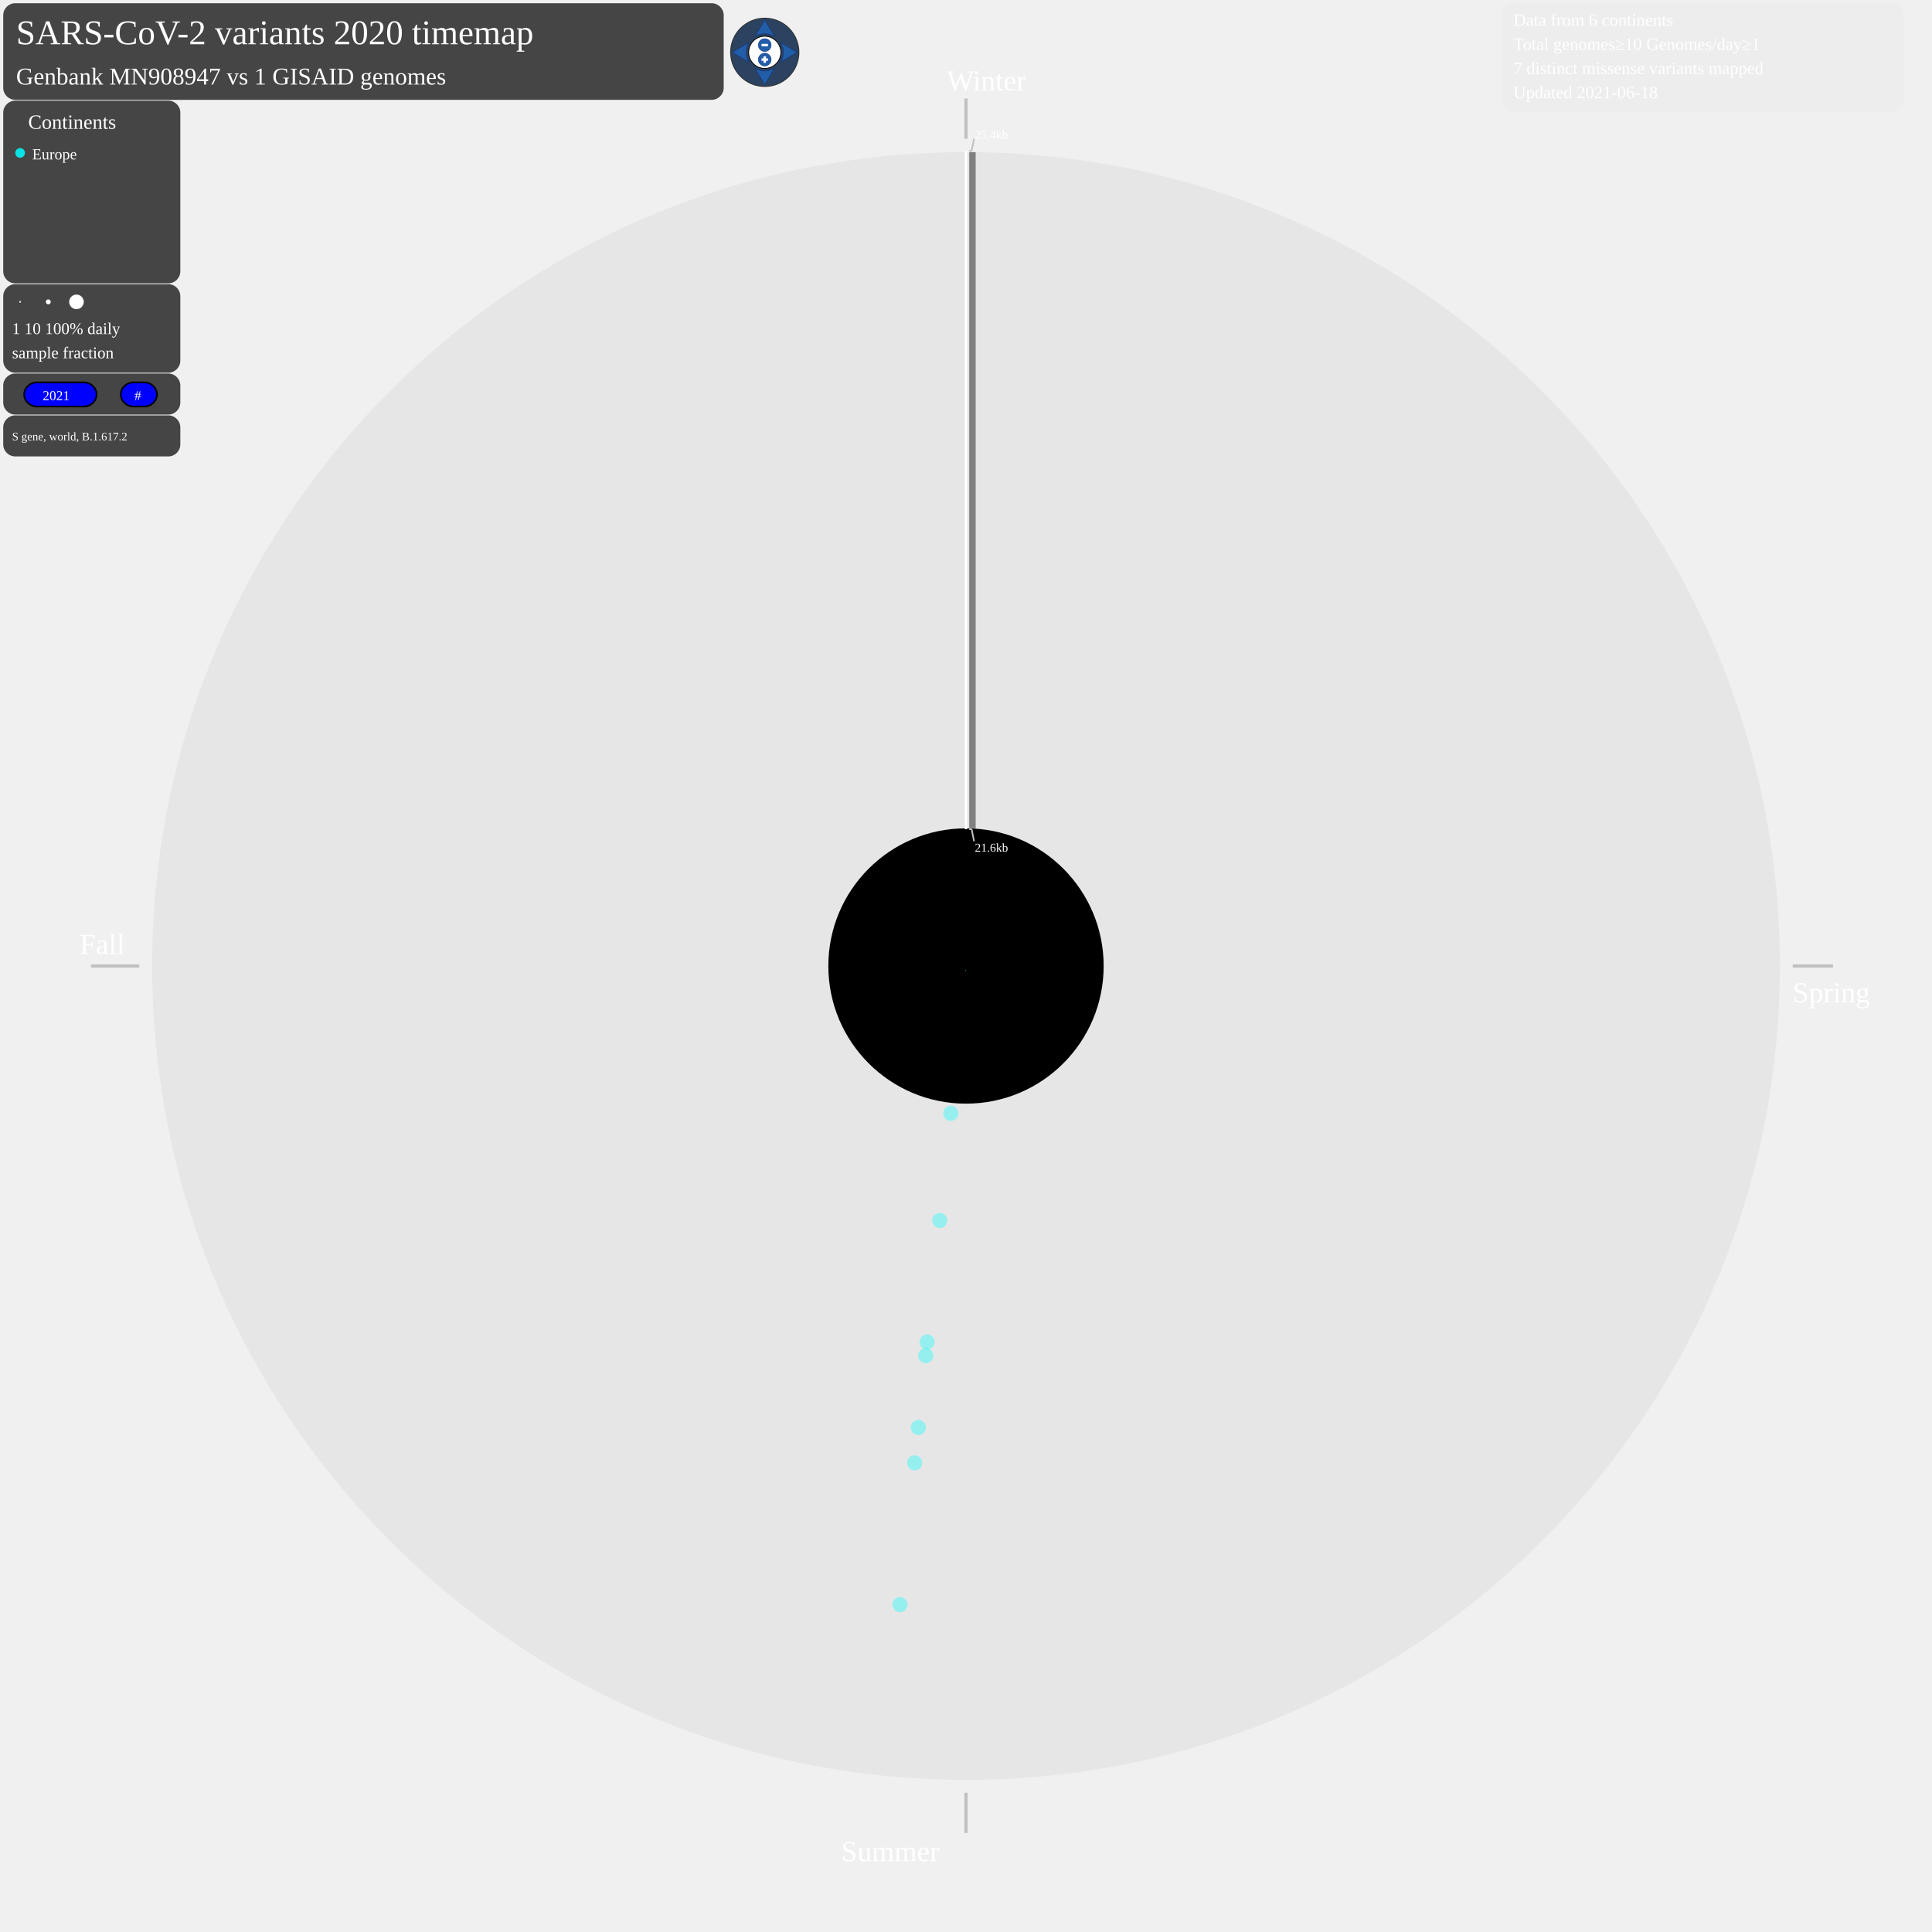
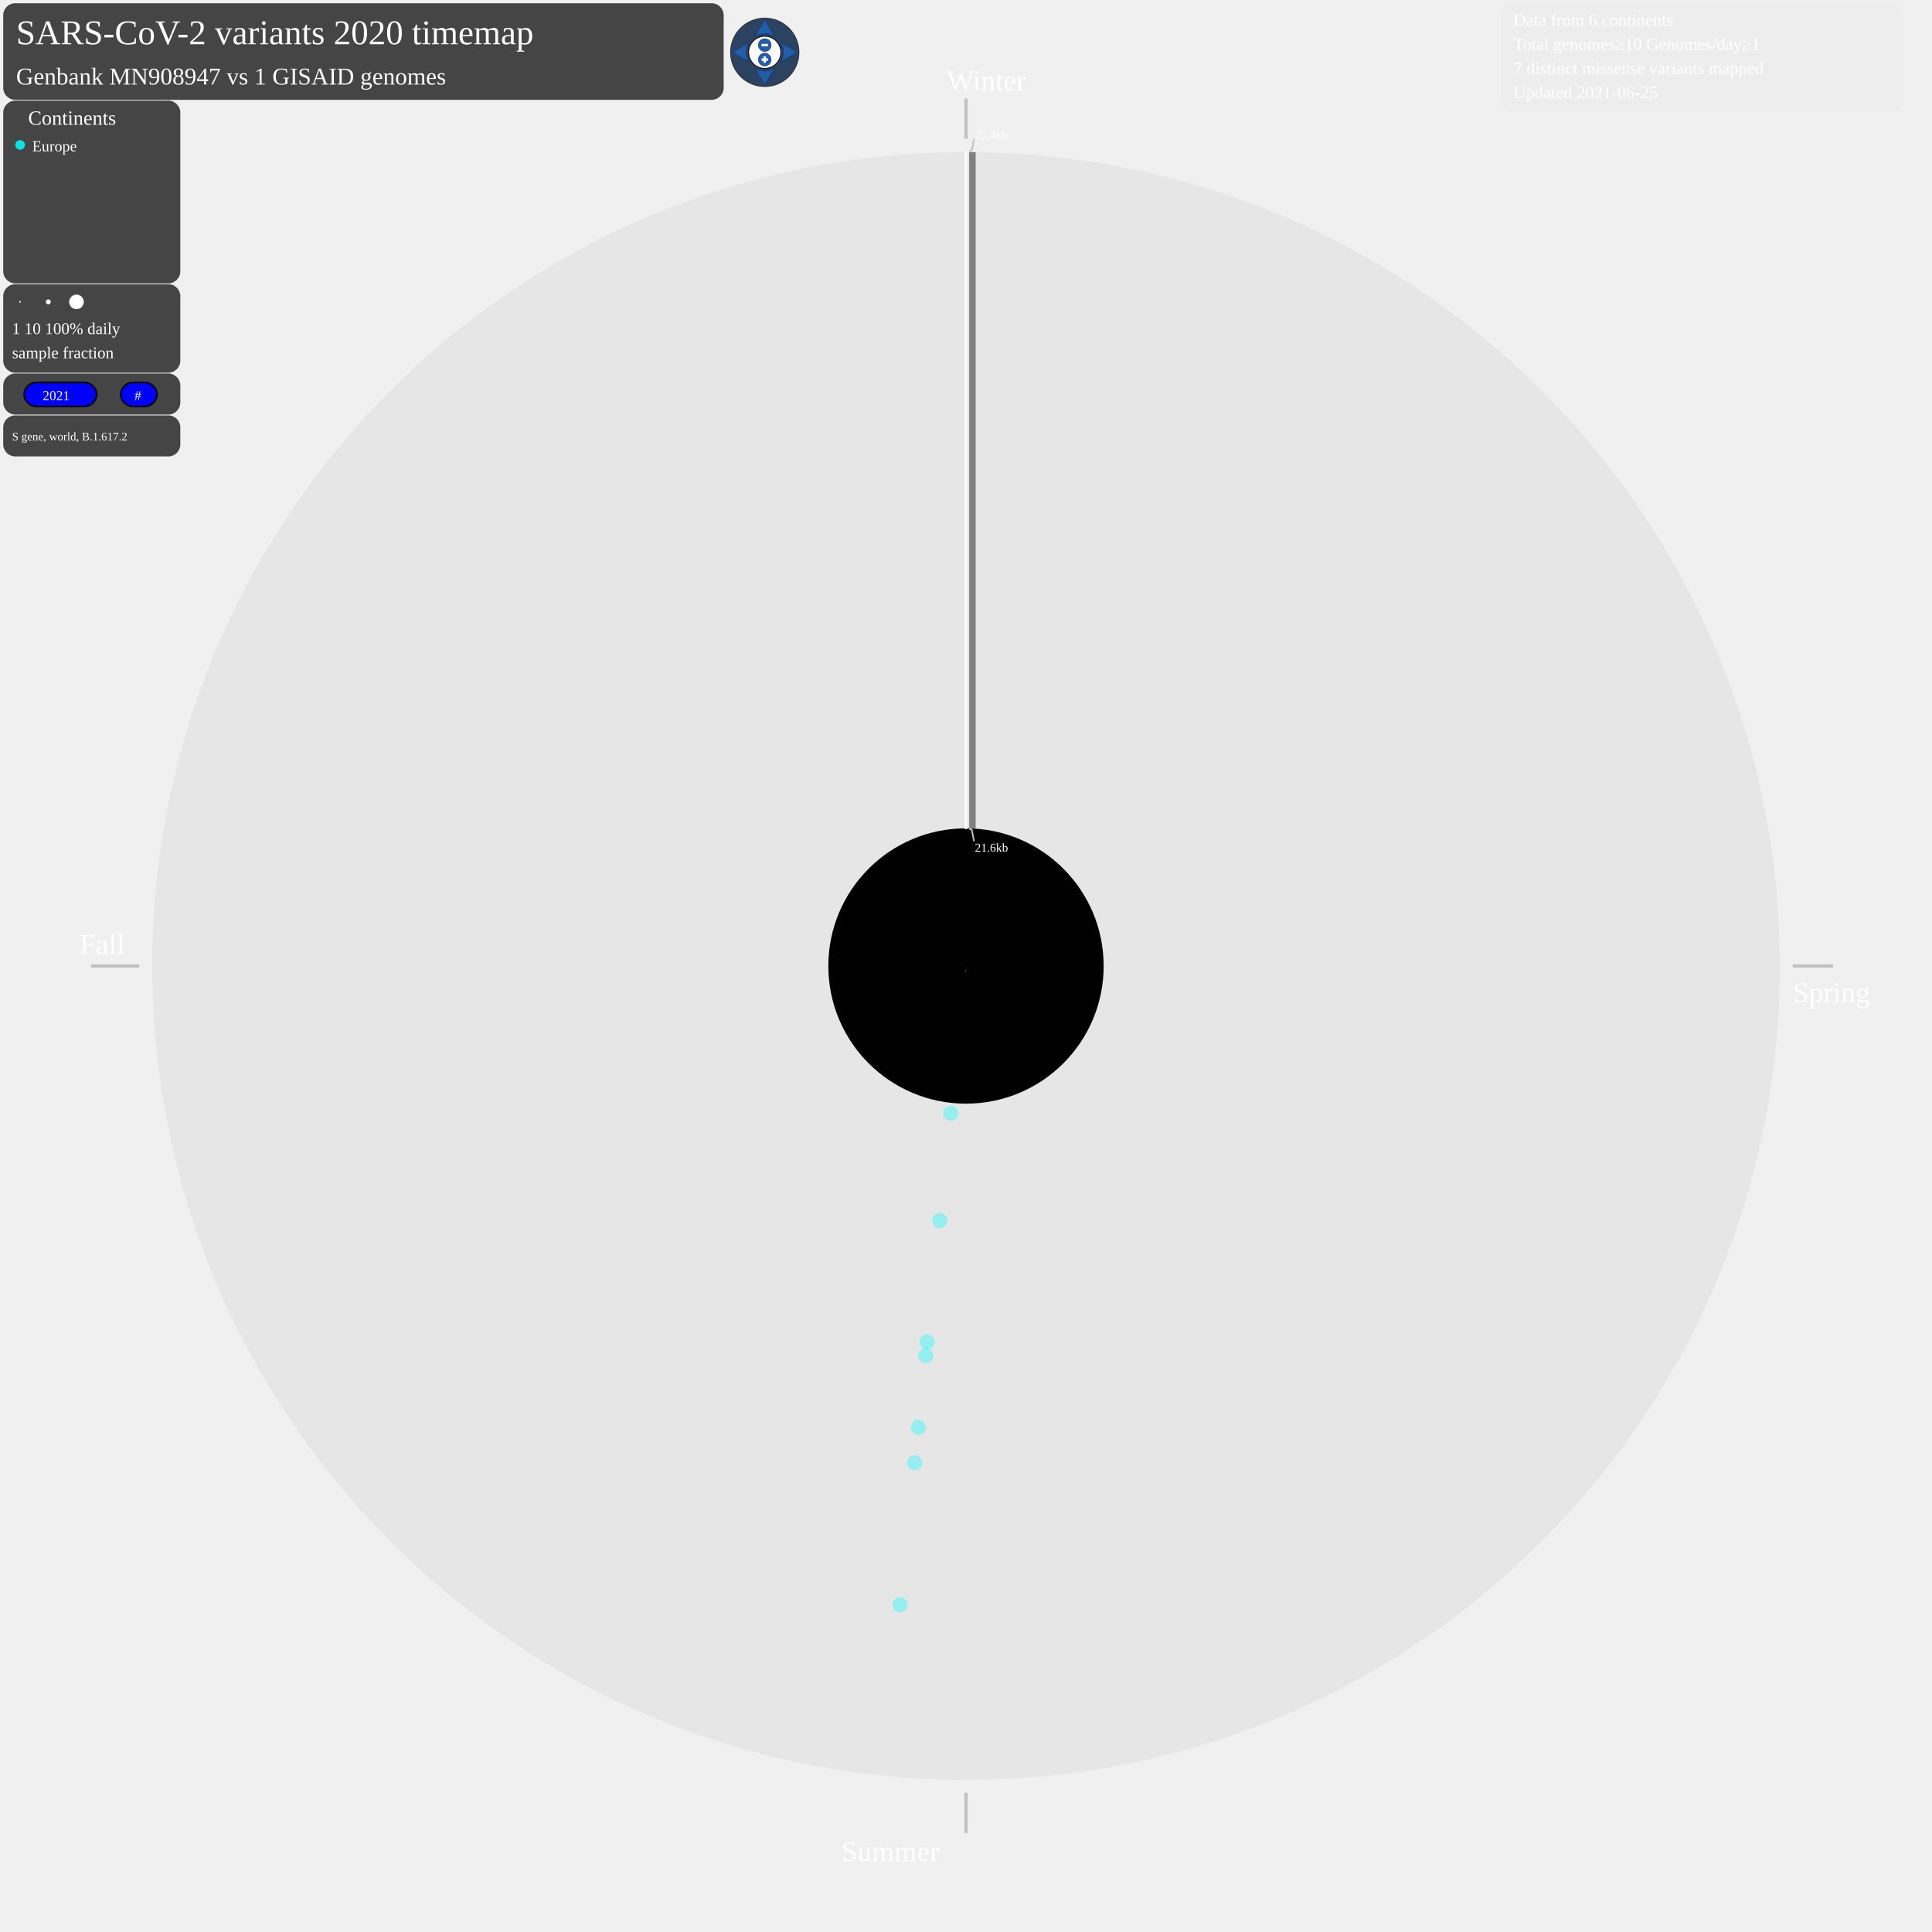
<svg xmlns="http://www.w3.org/2000/svg" width="2400" height="2400" style="background-color:black" viewBox="0 0 2400 2400" id="map-svg">
  <defs>
    <style type="text/css">
	.sb {
	stroke-width:0.8;
	stroke-opacity:0.7;
	}
	.sb:hover {
	stroke-width:0.8;
	stroke-opacity:1.0;
	}
	.compass {
	fill: #fff;
	stroke: #000;
	stroke-width: 1;
	}
	.button {
	fill: #225EA8;
	stroke: #0C2C84;
	stroke-width: 0.5;
	stroke-miterlimit:6;
	stroke-linecap: round;
	}
	.button:hover {
	stroke-width: 1;
	}
	.plus-minus {
	fill: #fff;
	pointer-events: none;
	}
	.legendcol {
	stroke: none;
	fill-opacity:0.85;
	}
	.legendcol:hover {
	fill-opacity:1.0;
	}
	.cv {
	stroke: none;
	fill-opacity:0.35;
	}
	.cv:hover {
	stroke: none;
	fill-opacity:0.8;
	}
	.Europe {
	stroke: none;
	fill-opacity:0.6;
	}
	.Europe:hover {
	stroke: none;
	fill-opacity:1.0;
	}
	a:link, a:visited {
	cursor: pointer;
	}
	a:hover, a:active {
	outline: dotted 2px yellow;
	}
	g:hover, g:active {
	outline: dotted 2px yellow;
	}
	.static {
	cursor: not-allowed;
	}
	.draggable, .draggable-group {
	cursor: pointer;
	}
	svg text {
	cursor: default;
	-webkit-user-select: none;
	-moz-user-select: none;
	-ms-user-select: none;
	user-select: none;
	}
	</style>
  </defs>
  <text font-size="3.6em" x="20" y="55" fill="white">SARS-CoV-2 variants 2020 timemap</text>
  <g id="matrix-group" transform="matrix(1 0 0 1 0 0)" class="draggable-group">
    <circle cx="1200" cy="1200" r="1011" style="fill:grey;stroke:black;stroke-width:0;fill-opacity:0.085;" />
    <circle cx="1200" cy="1200" r="171" style="fill:black;stroke:black;stroke-width:0;fill-opacity:1;" />
    <line x1="1200" y1="122.363" x2="1200" y2="172.363" style="stroke:silver;stroke-width:4" />
    <text font-size="3.0em" x="1176" y="112.363" fill="white">Winter</text>
    <line x1="2227" y1="1200" x2="2277" y2="1200" style="stroke:silver;stroke-width:4" />
    <text font-size="3.0em" x="2227" y="1245" fill="white">Spring</text>
    <line x1="1200" y1="2227" x2="1200" y2="2277" style="stroke:silver;stroke-width:4" />
    <text font-size="3.0em" x="1045" y="2312" fill="white">Summer</text>
    <line x1="173" y1="1200" x2="113" y2="1200" style="stroke:silver;stroke-width:4" />
    <text font-size="3.0em" x="99" y="1185" fill="white">Fall</text>
    <g>
      <line x1="1208" y1="1029" x2="1208" y2="189" style="stroke:grey;stroke-width:8" />
    </g>
    <line x1="1200" y1="187.363" x2="1200" y2="1030" style="stroke:white;stroke-width:3" />
    <line x1="1204" y1="187.363" x2="1207" y2="187.363" style="stroke:silver;stroke-width:2" />
    <line x1="1207" y1="187.363" x2="1210" y2="172.363" style="stroke:silver;stroke-width:2" />
    <line x1="1204" y1="1030" x2="1207" y2="1030" style="stroke:silver;stroke-width:2" />
    <line x1="1207" y1="1030" x2="1210" y2="1045" style="stroke:silver;stroke-width:2" />
    <text font-size="1.25em" x="1211" y="172.363" fill="white">25.4kb</text>
    <text font-size="1.25em" x="1211" y="1058" fill="white">21.6kb</text>
    <g class="Europe">
      <line x1="1199.5" y1="1205.0" x2="1199.3" y2="1206.3" style="stroke:cyan;" class="sb" />
    </g>
    <g class="Europe">
      <circle cx="1181.1" cy="1383.0" r="9.4" style="fill:cyan;" class="cv" />
    </g>
    <g class="Europe">
      <circle cx="1167.3" cy="1516.1" r="9.4" style="fill:cyan;" class="cv" />
    </g>
    <g class="Europe">
      <circle cx="1151.7" cy="1667.0" r="9.4" style="fill:cyan;" class="cv" />
    </g>
    <g class="Europe">
      <circle cx="1150.0" cy="1684.0" r="9.4" style="fill:cyan;" class="cv" />
    </g>
    <g class="Europe">
      <circle cx="1140.8" cy="1773.2" r="9.4" style="fill:cyan;" class="cv" />
    </g>
    <g class="Europe">
      <circle cx="1136.2" cy="1817.2" r="9.4" style="fill:cyan;" class="cv" />
    </g>
    <g class="Europe">
      <circle cx="1118.0" cy="1993.4" r="9.4" style="fill:cyan;" class="cv" />
    </g>
  </g>
  <rect x="4" y="4" width="895" height="120" rx="15" style="fill:#1B1B1B;stroke-width:0;fill-opacity:0.8;" />
  <a href="https://bcgsc.github.io/SARS2">
    <text font-size="3.6em" x="20" y="55" fill="white">SARS-CoV-2 variants 2020 timemap</text>
  </a>
  <text font-size="2.5em" x="20" y="105" fill="white">Genbank MN908947 vs 1 GISAID genomes</text>
  <circle cx="950" cy="65" r="43" fill="black" opacity="0.8" />
  <circle cx="950" cy="65" r="42" fill="#225EA8" opacity="0.4" />
  <path class="button" d="M950 25 l12   20 a40, 70 0 0,0 -24,  0z" />
  <path class="button" d="M910 65 l20  -12 a70, 40 0 0,0   0, 24z" />
  <path class="button" d="M950 105 l12  -20 a40, 70 0 0,1 -24,  0z" />
  <path class="button" d="M990 65 l-20 -12 a70, 40 0 0,1   0, 24z" />
  <circle class="compass" cx="950" cy="65" r="20" />
  <circle class="button" cx="950" cy="56" r="8" />
  <circle class="button" cx="950" cy="74" r="8" />
  <rect class="plus-minus" x="946" y="54.5" width="8" height="3" />
  <rect class="plus-minus" x="946" y="72.5" width="8" height="3" />
  <rect class="plus-minus" x="948.5" y="70" width="3" height="8" />
  <rect x="4" y="125" width="220" height="227" rx="15" style="fill:#1B1B1B;stroke-width:0;fill-opacity:0.8;" />
  <rect x="4" y="353" width="220" height="110" rx="15" style="fill:#1B1B1B;stroke-width:0;fill-opacity:0.8;" />
  <rect x="4" y="464" width="220" height="51" rx="15" style="fill:#1B1B1B;stroke-width:0;fill-opacity:0.8;" />
  <rect x="4" y="516" width="220" height="51" rx="15" style="fill:#1B1B1B;stroke-width:0;fill-opacity:0.8;" />
  <text font-size="1.2em" x="15" y="547" fill="white">S gene, world, B.1.617.2</text>
  <a href="https://bcgsc.github.io/SARS2_2021/2021ratioSARS2spike_B1617-2.svg">
    <rect x="30" y="475" width="90" height="30" rx="16" style="fill:blue;stroke:black;stroke-width:2;" />
    <text font-size="1.4em" x="53" y="497" fill="white">2021</text>
  </a>
  <a href="https://bcgsc.github.io/SARS2/2020SARS2spike_B1617-2.svg">
    <rect x="150" y="475" width="45" height="30" rx="16" style="fill:blue;stroke:black;stroke-width:2;" />
    <text font-size="1.4em" x="167" y="497" fill="white">#</text>
  </a>
-   <text font-size="2.1em" x="35" y="160" fill="white">Continents</text>
+   <text font-size="2.1em" x="35" y="155" fill="white">Continents</text>
  <g class="Europe">
-     <circle cx="25" cy="190" r="6" style="fill:cyan;stroke:black;stroke-width:0;" class="legendcol" />
+     <circle cx="25" cy="180" r="6" style="fill:cyan;stroke:black;stroke-width:0;" class="legendcol" />
  </g>
-   <text font-size="1.6em" x="40" y="198" fill="white">Europe</text>
+   <text font-size="1.6em" x="40" y="188" fill="white">Europe</text>
  <circle cx="25" cy="375" r="1" style="fill:white;stroke:lightgrey;stroke-width:0.2;" />
  <circle cx="60" cy="375" r="3" style="fill:white;stroke:lightgrey;stroke-width:0.2;" />
  <circle cx="95" cy="375" r="9" style="fill:white;stroke:lightgrey;stroke-width:0.2;" />
  <text font-size="1.7em" x="15" y="415" fill="white">1      10        100% daily</text>
  <text font-size="1.7em" x="15" y="445" fill="white">sample fraction</text>
  <rect x="1865" y="4" width="500" height="135" rx="15" style="fill:gainsboro;stroke-width:0;fill-opacity:0.15;" />
  <text font-size="1.8em" x="1880" y="32" fill="white">Data from 6 continents</text>
  <text font-size="1.8em" x="1880" y="62" fill="white">Total genomes≥10  Genomes/day≥1</text>
  <text font-size="1.8em" x="1880" y="92" fill="white">7 distinct missense variants mapped</text>
-   <text font-size="1.8em" x="1880" y="122" fill="white">Updated 2021-06-18</text>
+   <text font-size="1.8em" x="1880" y="122" fill="white">Updated 2021-06-25</text>
</svg>
